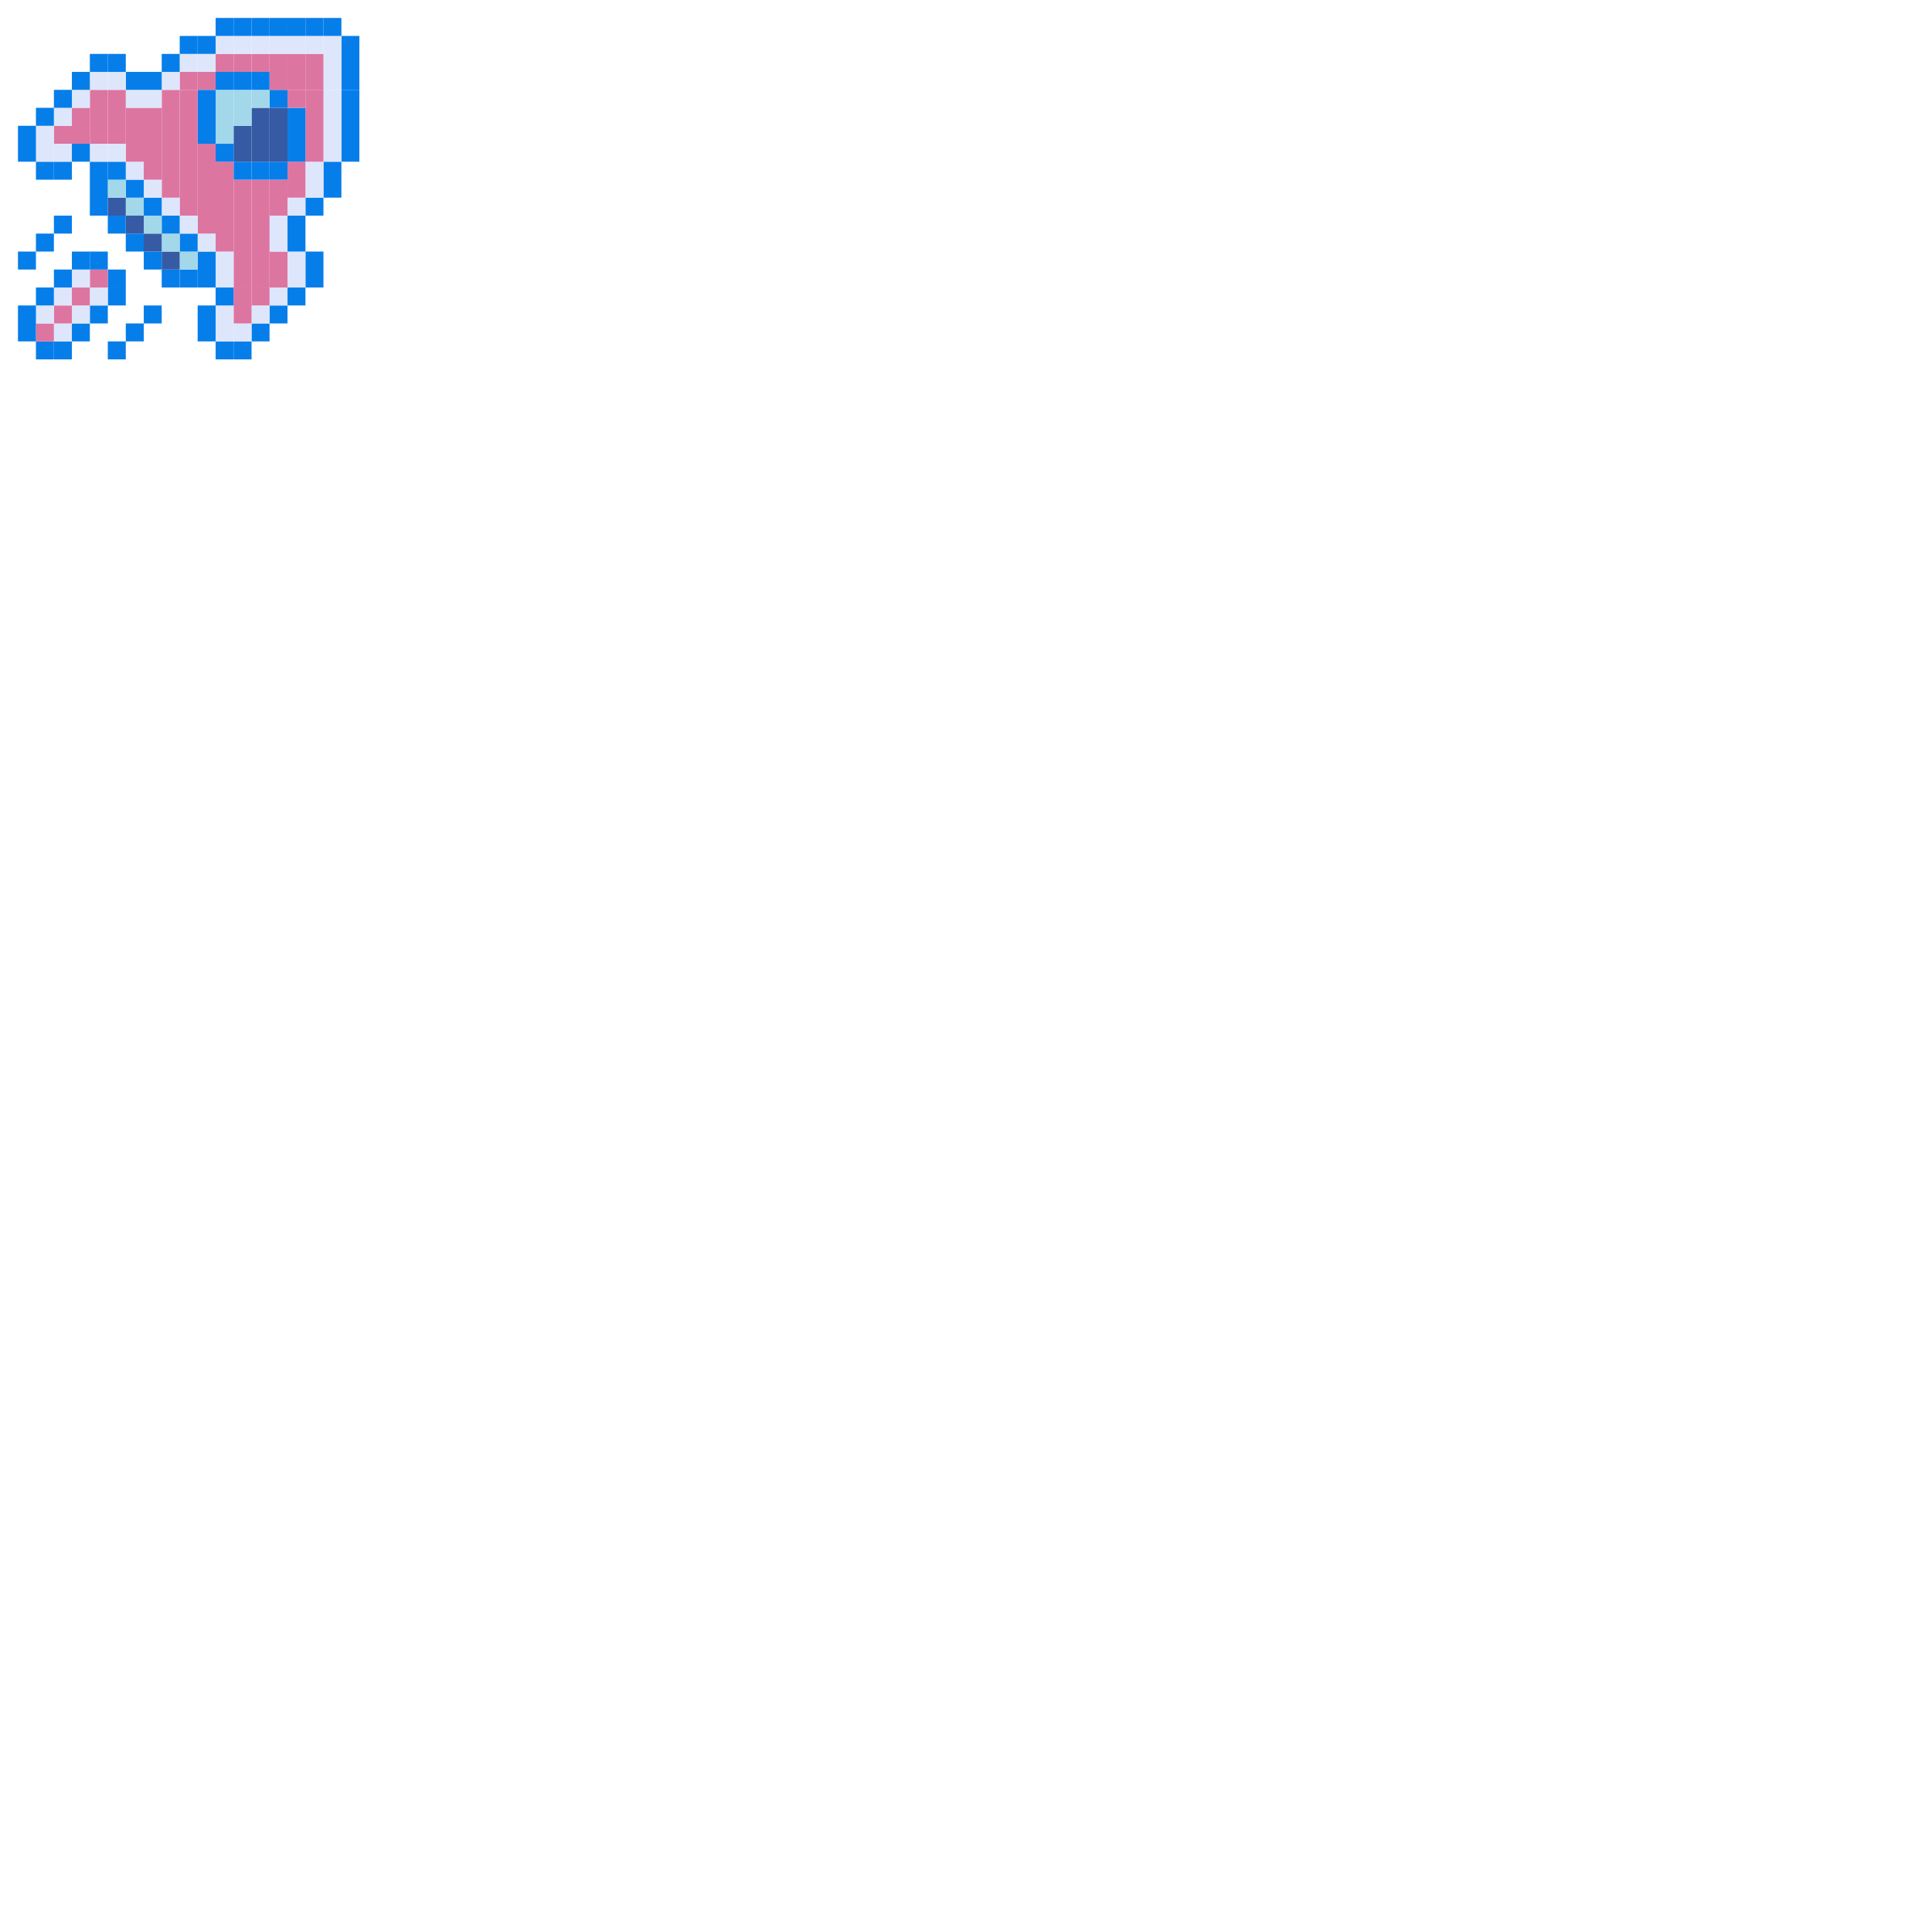
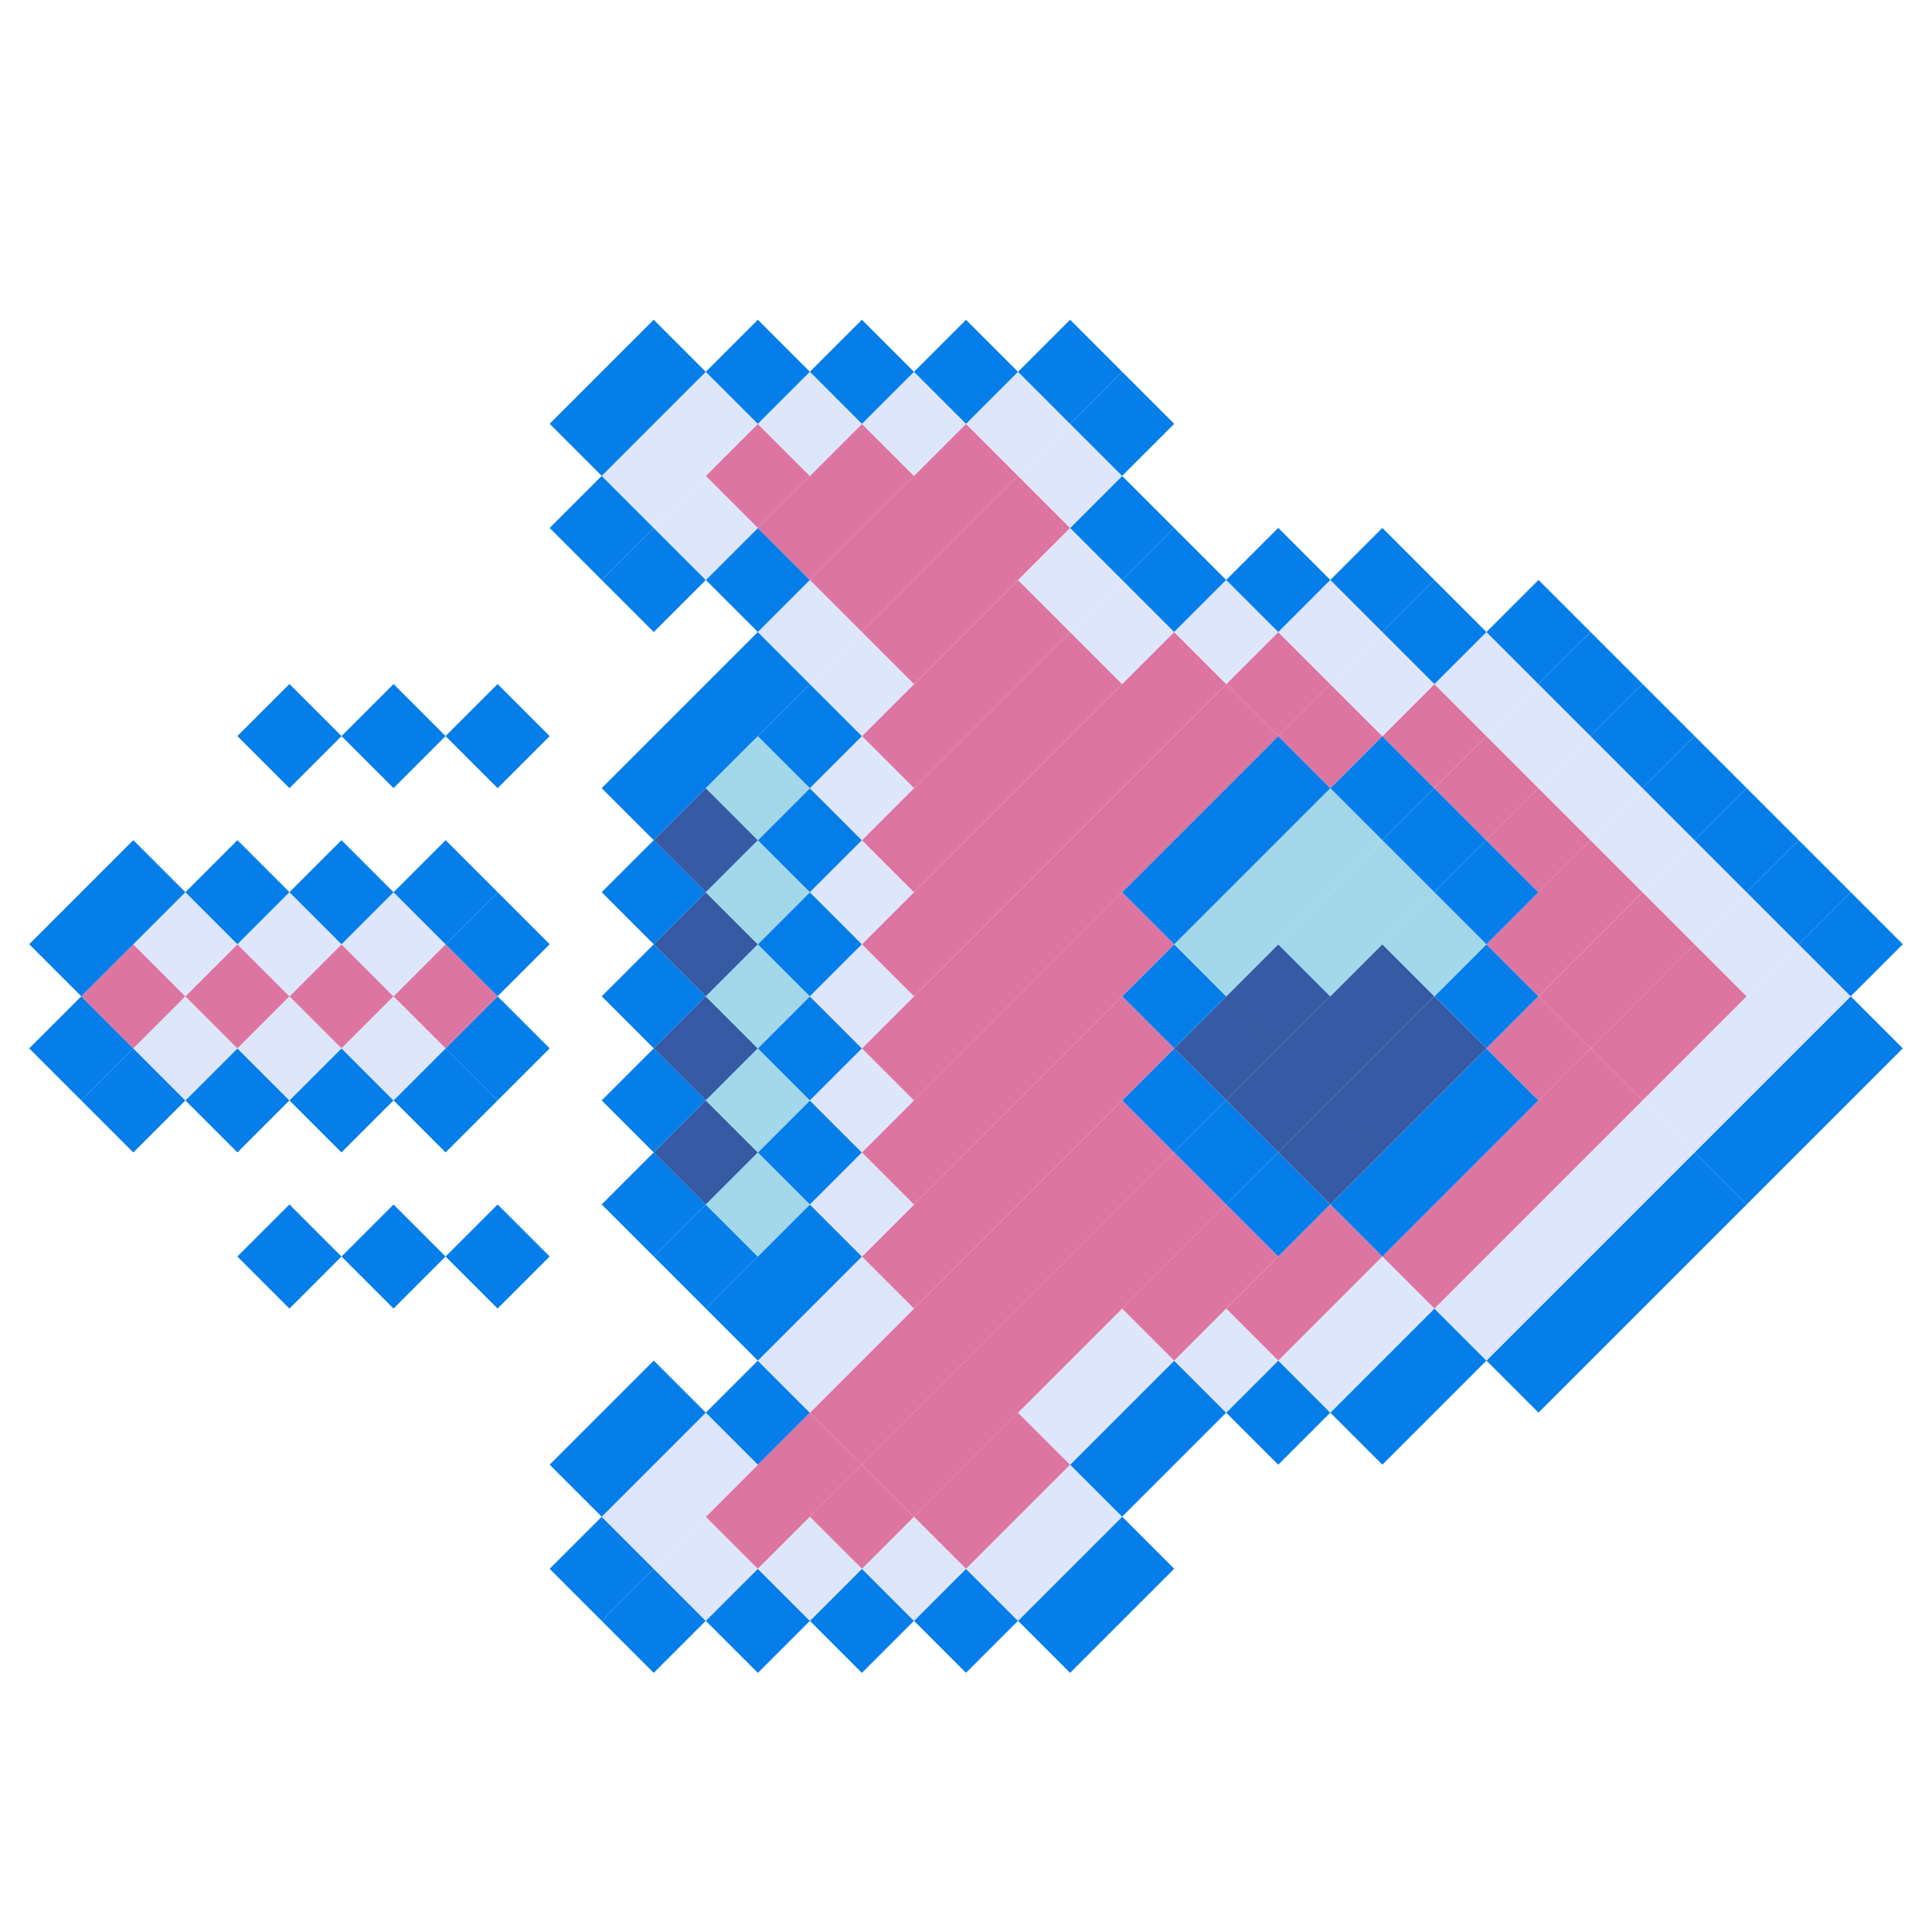
- <svg xmlns="http://www.w3.org/2000/svg" class="icon" viewBox="0 0 1024 1024" version="1.0" width="16" height="16">
-   <svg class="icon" viewBox="0 0 1024 1024" version="1.0" width="200" height="200">
-     <path d="M926.464 390.093h48.794v48.742h-48.794zM926.464 341.35h48.794v48.742h-48.794zM926.464 292.557h48.794v48.794h-48.794zM926.464 243.814h48.794v48.742h-48.794z" fill="#067EEA" />
-     <path d="M926.464 195.072h48.794v48.742h-48.794zM926.464 146.278h48.794v48.794h-48.794zM926.464 97.536h48.794v48.742h-48.794zM877.722 487.629h48.742v48.742h-48.742zM877.722 438.835h48.742v48.794h-48.742z" fill="#067EEA" />
-     <path d="M877.722 390.093h48.742v48.742h-48.742zM877.722 341.35h48.742v48.742h-48.742zM877.722 292.557h48.742v48.794h-48.742zM877.722 243.814h48.742v48.742h-48.742z" fill="#DEE6FC" />
-     <path d="M877.722 195.072h48.742v48.742h-48.742zM877.722 146.278h48.742v48.794h-48.742zM877.722 97.536h48.742v48.742h-48.742z" fill="#DEE6FC" />
-     <path d="M877.722 48.742h48.742v48.794h-48.742zM828.928 731.443h48.794v48.742h-48.794zM828.928 682.65h48.794v48.794h-48.794zM828.928 536.371h48.794v48.794h-48.794z" fill="#067EEA" />
-     <path d="M828.928 487.629h48.794v48.742h-48.794zM828.928 438.835h48.794v48.794h-48.794z" fill="#DEE6FC" />
-     <path d="M828.928 390.093h48.794v48.742h-48.794zM828.928 341.35h48.794v48.742h-48.794zM828.928 292.557h48.794v48.794h-48.794zM828.928 243.814h48.794v48.742h-48.794z" fill="#DD75A1" />
-     <path d="M828.928 195.072h48.794v48.742h-48.794zM828.928 146.278h48.794v48.794h-48.794z" fill="#DD75A1" />
-     <path d="M828.928 97.536h48.794v48.742h-48.794z" fill="#DEE6FC" />
-     <path d="M828.928 48.742h48.794v48.794h-48.794zM780.186 780.186h48.742v48.742h-48.742z" fill="#067EEA" />
-     <path d="M780.186 731.443h48.742v48.742h-48.742zM780.186 682.65h48.742v48.794h-48.742z" fill="#DEE6FC" />
-     <path d="M780.186 633.907h48.742v48.742h-48.742zM780.186 585.165h48.742v48.742h-48.742z" fill="#067EEA" />
-     <path d="M780.186 536.371h48.742v48.794h-48.742z" fill="#DEE6FC" />
-     <path d="M780.186 487.629h48.742v48.742h-48.742zM780.186 438.835h48.742v48.794h-48.742z" fill="#DD75A1" />
-     <path d="M780.186 390.093h48.742v48.742h-48.742zM780.186 341.35h48.742v48.742h-48.742zM780.186 292.557h48.742v48.794h-48.742z" fill="#067EEA" />
-     <path d="M780.186 243.814h48.742v48.742h-48.742z" fill="#DD75A1" />
-     <path d="M780.186 195.072h48.742v48.742h-48.742zM780.186 146.278h48.742v48.794h-48.742z" fill="#DD75A1" />
-     <path d="M780.186 97.536h48.742v48.742h-48.742z" fill="#DEE6FC" />
-     <path d="M780.186 48.742h48.742v48.794h-48.742zM731.443 828.928h48.742v48.794h-48.742z" fill="#067EEA" />
-     <path d="M731.443 780.186h48.742v48.742h-48.742z" fill="#DEE6FC" />
-     <path d="M731.443 731.443h48.742v48.742h-48.742zM731.443 682.65h48.742v48.794h-48.742z" fill="#DD75A1" />
-     <path d="M731.443 633.907h48.742v48.742h-48.742zM731.443 585.165h48.742v48.742h-48.742z" fill="#DEE6FC" />
-     <path d="M731.443 536.371h48.742v48.794h-48.742zM731.443 487.629h48.742v48.742h-48.742z" fill="#DD75A1" />
-     <path d="M731.443 438.835h48.742v48.794h-48.742z" fill="#067EEA" />
-     <path d="M731.443 390.093h48.742v48.742h-48.742zM731.443 341.35h48.742v48.742h-48.742zM731.443 292.557h48.742v48.794h-48.742z" fill="#375AA4" />
-     <path d="M731.443 243.814h48.742v48.742h-48.742z" fill="#067EEA" />
-     <path d="M731.443 195.072h48.742v48.742h-48.742zM731.443 146.278h48.742v48.794h-48.742z" fill="#DD75A1" />
-     <path d="M731.443 97.536h48.742v48.742h-48.742z" fill="#DEE6FC" />
-     <path d="M731.443 48.742h48.742v48.794h-48.742zM682.65 877.722h48.794v48.742h-48.794z" fill="#067EEA" />
-     <path d="M682.65 828.928h48.794v48.794h-48.794z" fill="#DEE6FC" />
-     <path d="M682.65 780.186h48.794v48.742h-48.794z" fill="#DD75A1" />
-     <path d="M682.65 731.443h48.794v48.742h-48.794zM682.65 682.65h48.794v48.794h-48.794zM682.65 633.907h48.794v48.742h-48.794zM682.65 585.165h48.794v48.742h-48.794zM682.65 536.371h48.794v48.794h-48.794zM682.65 487.629h48.794v48.742h-48.794z" fill="#DD75A1" />
-     <path d="M682.65 438.835h48.794v48.794h-48.794z" fill="#067EEA" />
-     <path d="M682.65 390.093h48.794v48.742h-48.794zM682.65 341.35h48.794v48.742h-48.794zM682.65 292.557h48.794v48.794h-48.794z" fill="#375AA4" />
-     <path d="M682.65 243.814h48.794v48.742h-48.794z" fill="#A2D8EA" />
-     <path d="M682.65 195.072h48.794v48.742h-48.794z" fill="#067EEA" />
-     <path d="M682.65 146.278h48.794v48.794h-48.794z" fill="#DD75A1" />
-     <path d="M682.65 97.536h48.794v48.742h-48.794z" fill="#DEE6FC" />
-     <path d="M682.65 48.742h48.794v48.794h-48.794zM633.907 926.464h48.742v48.794h-48.742z" fill="#067EEA" />
-     <path d="M633.907 877.722h48.742v48.742h-48.742z" fill="#DEE6FC" />
-     <path d="M633.907 828.928h48.742v48.794h-48.742zM633.907 780.186h48.742v48.742h-48.742z" fill="#DD75A1" />
-     <path d="M633.907 731.443h48.742v48.742h-48.742zM633.907 682.65h48.742v48.794h-48.742zM633.907 633.907h48.742v48.742h-48.742zM633.907 585.165h48.742v48.742h-48.742zM633.907 536.371h48.742v48.794h-48.742zM633.907 487.629h48.742v48.742h-48.742z" fill="#DD75A1" />
-     <path d="M633.907 438.835h48.742v48.794h-48.742z" fill="#067EEA" />
-     <path d="M633.907 390.093h48.742v48.742h-48.742zM633.907 341.35h48.742v48.742h-48.742z" fill="#375AA4" />
-     <path d="M633.907 292.557h48.742v48.794h-48.742zM633.907 243.814h48.742v48.742h-48.742z" fill="#A2D8EA" />
-     <path d="M633.907 195.072h48.742v48.742h-48.742z" fill="#067EEA" />
-     <path d="M633.907 146.278h48.742v48.794h-48.742z" fill="#DD75A1" />
-     <path d="M633.907 97.536h48.742v48.742h-48.742z" fill="#DEE6FC" />
-     <path d="M633.907 48.742h48.742v48.794h-48.742zM585.165 926.464h48.742v48.794h-48.742z" fill="#067EEA" />
-     <path d="M585.165 877.722h48.742v48.742h-48.742zM585.165 828.928h48.742v48.794h-48.742z" fill="#DEE6FC" />
-     <path d="M585.165 780.186h48.742v48.742h-48.742z" fill="#067EEA" />
-     <path d="M585.165 731.443h48.742v48.742h-48.742zM585.165 682.65h48.742v48.794h-48.742z" fill="#DEE6FC" />
-     <path d="M585.165 633.907h48.742v48.742h-48.742zM585.165 585.165h48.742v48.742h-48.742zM585.165 536.371h48.742v48.794h-48.742zM585.165 487.629h48.742v48.742h-48.742zM585.165 438.835h48.742v48.794h-48.742z" fill="#DD75A1" />
-     <path d="M585.165 390.093h48.742v48.742h-48.742z" fill="#067EEA" />
-     <path d="M585.165 341.35h48.742v48.742h-48.742zM585.165 292.557h48.742v48.794h-48.742zM585.165 243.814h48.742v48.742h-48.742z" fill="#A2D8EA" />
-     <path d="M585.165 195.072h48.742v48.742h-48.742z" fill="#067EEA" />
-     <path d="M585.165 146.278h48.742v48.794h-48.742z" fill="#DD75A1" />
-     <path d="M585.165 97.536h48.742v48.742h-48.742z" fill="#DEE6FC" />
-     <path d="M585.165 48.742h48.742v48.794h-48.742zM536.371 877.722h48.794v48.742h-48.794zM536.371 828.928h48.794v48.794h-48.794zM536.371 731.443h48.794v48.742h-48.794zM536.371 682.65h48.794v48.794h-48.794z" fill="#067EEA" />
-     <path d="M536.371 633.907h48.794v48.742h-48.794z" fill="#DEE6FC" />
-     <path d="M536.371 585.165h48.794v48.742h-48.794zM536.371 536.371h48.794v48.794h-48.794zM536.371 487.629h48.794v48.742h-48.794zM536.371 438.835h48.794v48.794h-48.794zM536.371 390.093h48.794v48.742h-48.794z" fill="#DD75A1" />
-     <path d="M536.371 341.35h48.794v48.742h-48.794zM536.371 292.557h48.794v48.794h-48.794zM536.371 243.814h48.794v48.742h-48.794z" fill="#067EEA" />
-     <path d="M536.371 195.072h48.794v48.742h-48.794z" fill="#DD75A1" />
-     <path d="M536.371 146.278h48.794v48.794h-48.794z" fill="#DEE6FC" />
-     <path d="M536.371 97.536h48.794v48.742h-48.794zM487.629 731.443h48.742v48.742h-48.742z" fill="#067EEA" />
-     <path d="M487.629 682.65h48.742v48.794h-48.742z" fill="#A2D8EA" />
-     <path d="M487.629 633.907h48.742v48.742h-48.742z" fill="#067EEA" />
-     <path d="M487.629 585.165h48.742v48.742h-48.742z" fill="#DEE6FC" />
-     <path d="M487.629 536.371h48.742v48.794h-48.742zM487.629 487.629h48.742v48.742h-48.742zM487.629 438.835h48.742v48.794h-48.742zM487.629 390.093h48.742v48.742h-48.742zM487.629 341.35h48.742v48.742h-48.742zM487.629 292.557h48.742v48.794h-48.742zM487.629 243.814h48.742v48.742h-48.742z" fill="#DD75A1" />
-     <path d="M487.629 195.072h48.742v48.742h-48.742z" fill="#DD75A1" />
-     <path d="M487.629 146.278h48.742v48.794h-48.742z" fill="#DEE6FC" />
-     <path d="M487.629 97.536h48.742v48.742h-48.742zM438.835 731.443h48.794v48.742h-48.794z" fill="#067EEA" />
-     <path d="M438.835 682.65h48.794v48.794h-48.794z" fill="#375AA4" />
-     <path d="M438.835 633.907h48.794v48.742h-48.794z" fill="#A2D8EA" />
-     <path d="M438.835 585.165h48.794v48.742h-48.794z" fill="#067EEA" />
-     <path d="M438.835 536.371h48.794v48.794h-48.794z" fill="#DEE6FC" />
-     <path d="M438.835 487.629h48.794v48.742h-48.794zM438.835 438.835h48.794v48.794h-48.794zM438.835 390.093h48.794v48.742h-48.794zM438.835 341.35h48.794v48.742h-48.794zM438.835 292.557h48.794v48.794h-48.794zM438.835 243.814h48.794v48.742h-48.794z" fill="#DD75A1" />
-     <path d="M438.835 195.072h48.794v48.742h-48.794z" fill="#DEE6FC" />
-     <path d="M438.835 146.278h48.794v48.794h-48.794zM390.093 828.928h48.742v48.794h-48.742zM390.093 682.65h48.742v48.794h-48.742z" fill="#067EEA" />
-     <path d="M390.093 633.907h48.742v48.742h-48.742z" fill="#375AA4" />
-     <path d="M390.093 585.165h48.742v48.742h-48.742z" fill="#A2D8EA" />
-     <path d="M390.093 536.371h48.742v48.794h-48.742z" fill="#067EEA" />
-     <path d="M390.093 487.629h48.742v48.742h-48.742z" fill="#DEE6FC" />
-     <path d="M390.093 438.835h48.742v48.794h-48.742zM390.093 390.093h48.742v48.742h-48.742zM390.093 341.35h48.742v48.742h-48.742zM390.093 292.557h48.742v48.794h-48.742z" fill="#DD75A1" />
-     <path d="M390.093 243.814h48.742v48.742h-48.742z" fill="#DEE6FC" />
-     <path d="M390.093 195.072h48.742v48.742h-48.742zM341.35 877.722h48.742v48.742h-48.742zM341.35 633.907h48.742v48.742h-48.742z" fill="#067EEA" />
-     <path d="M341.35 585.165h48.742v48.742h-48.742z" fill="#375AA4" />
-     <path d="M341.35 536.371h48.742v48.794h-48.742z" fill="#A2D8EA" />
-     <path d="M341.35 487.629h48.742v48.742h-48.742z" fill="#067EEA" />
-     <path d="M341.35 438.835h48.742v48.794h-48.742z" fill="#DEE6FC" />
-     <path d="M341.35 390.093h48.742v48.742h-48.742zM341.35 341.35h48.742v48.742h-48.742zM341.35 292.557h48.742v48.794h-48.742z" fill="#DD75A1" />
-     <path d="M341.35 243.814h48.742v48.742h-48.742z" fill="#DEE6FC" />
-     <path d="M341.35 195.072h48.742v48.742h-48.742zM292.557 926.464h48.794v48.794h-48.794zM292.557 780.186h48.794v48.742h-48.794z" fill="#067EEA" />
-     <path d="M292.557 731.443h48.794v48.742h-48.794zM292.557 585.165h48.794v48.742h-48.794z" fill="#067EEA" />
-     <path d="M292.557 536.371h48.794v48.794h-48.794z" fill="#375AA4" />
-     <path d="M292.557 487.629h48.794v48.742h-48.794z" fill="#A2D8EA" />
-     <path d="M292.557 438.835h48.794v48.794h-48.794z" fill="#067EEA" />
-     <path d="M292.557 390.093h48.794v48.742h-48.794z" fill="#DEE6FC" />
-     <path d="M292.557 341.35h48.794v48.742h-48.794zM292.557 292.557h48.794v48.794h-48.794zM292.557 243.814h48.794v48.742h-48.794z" fill="#DD75A1" />
-     <path d="M292.557 195.072h48.794v48.742h-48.794z" fill="#DEE6FC" />
-     <path d="M292.557 146.278h48.794v48.794h-48.794zM243.814 828.928h48.742v48.794h-48.742z" fill="#067EEA" />
-     <path d="M243.814 780.186h48.742v48.742h-48.742z" fill="#DEE6FC" />
-     <path d="M243.814 731.443h48.742v48.742h-48.742z" fill="#DD75A1" />
-     <path d="M243.814 682.65h48.742v48.794h-48.742zM243.814 536.371h48.742v48.794h-48.742zM243.814 487.629h48.742v48.742h-48.742zM243.814 438.835h48.742v48.794h-48.742z" fill="#067EEA" />
-     <path d="M243.814 390.093h48.742v48.742h-48.742z" fill="#DEE6FC" />
-     <path d="M243.814 341.35h48.742v48.742h-48.742zM243.814 292.557h48.742v48.794h-48.742zM243.814 243.814h48.742v48.742h-48.742z" fill="#DD75A1" />
-     <path d="M243.814 195.072h48.742v48.742h-48.742z" fill="#DEE6FC" />
-     <path d="M243.814 146.278h48.742v48.794h-48.742zM195.072 877.722h48.742v48.742H195.072z" fill="#067EEA" />
-     <path d="M195.072 828.928h48.742v48.794H195.072z" fill="#DEE6FC" />
-     <path d="M195.072 780.186h48.742v48.742H195.072z" fill="#DD75A1" />
-     <path d="M195.072 731.443h48.742v48.742H195.072z" fill="#DEE6FC" />
-     <path d="M195.072 682.65h48.742v48.794H195.072zM195.072 390.093h48.742v48.742H195.072z" fill="#067EEA" />
-     <path d="M195.072 341.35h48.742v48.742H195.072zM195.072 292.557h48.742v48.794H195.072z" fill="#DD75A1" />
-     <path d="M195.072 243.814h48.742v48.742H195.072z" fill="#DEE6FC" />
-     <path d="M195.072 195.072h48.742v48.742H195.072zM146.278 926.464h48.794v48.794h-48.794z" fill="#067EEA" />
-     <path d="M146.278 877.722h48.794v48.742h-48.794z" fill="#DEE6FC" />
-     <path d="M146.278 828.928h48.794v48.794h-48.794z" fill="#DD75A1" />
-     <path d="M146.278 780.186h48.794v48.742h-48.794z" fill="#DEE6FC" />
-     <path d="M146.278 731.443h48.794v48.742h-48.794zM146.278 585.165h48.794v48.742h-48.794zM146.278 438.835h48.794v48.794h-48.794z" fill="#067EEA" />
-     <path d="M146.278 390.093h48.794v48.742h-48.794z" fill="#DEE6FC" />
-     <path d="M146.278 341.35h48.794v48.742h-48.794z" fill="#DD75A1" />
-     <path d="M146.278 292.557h48.794v48.794h-48.794z" fill="#DEE6FC" />
-     <path d="M146.278 243.814h48.794v48.742h-48.794zM97.536 926.464h48.742v48.794h-48.742z" fill="#067EEA" />
-     <path d="M97.536 877.722h48.742v48.742h-48.742z" fill="#DD75A1" />
-     <path d="M97.536 828.928h48.742v48.794h-48.742z" fill="#DEE6FC" />
-     <path d="M97.536 780.186h48.742v48.742h-48.742zM97.536 633.907h48.742v48.742h-48.742zM97.536 438.835h48.742v48.794h-48.742z" fill="#067EEA" />
-     <path d="M97.536 390.093h48.742v48.742h-48.742zM97.536 341.35h48.742v48.742h-48.742z" fill="#DEE6FC" />
-     <path d="M97.536 292.557h48.742v48.794h-48.742zM48.742 877.722h48.794v48.742H48.742zM48.742 828.928h48.794v48.794H48.742zM48.742 682.65h48.794v48.794H48.742zM48.742 390.093h48.794v48.742H48.742zM48.742 341.35h48.794v48.742H48.742z" fill="#067EEA" />
-   </svg>
+ <svg xmlns="http://www.w3.org/2000/svg" viewBox="0 0 20 20">
+   <g transform="translate(10,-1) rotate(45) scale(0.8)">
+     <svg class="icon" viewBox="0 0 1024 1024" version="1.0" width="20" height="20">
+       <path d="M926.464 390.093h48.794v48.742h-48.794zM926.464 341.35h48.794v48.742h-48.794zM926.464 292.557h48.794v48.794h-48.794zM926.464 243.814h48.794v48.742h-48.794z" fill="#067EEA" />
+       <path d="M926.464 195.072h48.794v48.742h-48.794zM926.464 146.278h48.794v48.794h-48.794zM926.464 97.536h48.794v48.742h-48.794zM877.722 487.629h48.742v48.742h-48.742zM877.722 438.835h48.742v48.794h-48.742z" fill="#067EEA" />
+       <path d="M877.722 390.093h48.742v48.742h-48.742zM877.722 341.35h48.742v48.742h-48.742zM877.722 292.557h48.742v48.794h-48.742zM877.722 243.814h48.742v48.742h-48.742z" fill="#DEE6FC" />
+       <path d="M877.722 195.072h48.742v48.742h-48.742zM877.722 146.278h48.742v48.794h-48.742zM877.722 97.536h48.742v48.742h-48.742z" fill="#DEE6FC" />
+       <path d="M877.722 48.742h48.742v48.794h-48.742zM828.928 731.443h48.794v48.742h-48.794zM828.928 682.65h48.794v48.794h-48.794zM828.928 536.371h48.794v48.794h-48.794z" fill="#067EEA" />
+       <path d="M828.928 487.629h48.794v48.742h-48.794zM828.928 438.835h48.794v48.794h-48.794z" fill="#DEE6FC" />
+       <path d="M828.928 390.093h48.794v48.742h-48.794zM828.928 341.35h48.794v48.742h-48.794zM828.928 292.557h48.794v48.794h-48.794zM828.928 243.814h48.794v48.742h-48.794z" fill="#DD75A1" />
+       <path d="M828.928 195.072h48.794v48.742h-48.794zM828.928 146.278h48.794v48.794h-48.794z" fill="#DD75A1" />
+       <path d="M828.928 97.536h48.794v48.742h-48.794z" fill="#DEE6FC" />
+       <path d="M828.928 48.742h48.794v48.794h-48.794zM780.186 780.186h48.742v48.742h-48.742z" fill="#067EEA" />
+       <path d="M780.186 731.443h48.742v48.742h-48.742zM780.186 682.65h48.742v48.794h-48.742z" fill="#DEE6FC" />
+       <path d="M780.186 633.907h48.742v48.742h-48.742zM780.186 585.165h48.742v48.742h-48.742z" fill="#067EEA" />
+       <path d="M780.186 536.371h48.742v48.794h-48.742z" fill="#DEE6FC" />
+       <path d="M780.186 487.629h48.742v48.742h-48.742zM780.186 438.835h48.742v48.794h-48.742z" fill="#DD75A1" />
+       <path d="M780.186 390.093h48.742v48.742h-48.742zM780.186 341.35h48.742v48.742h-48.742zM780.186 292.557h48.742v48.794h-48.742z" fill="#067EEA" />
+       <path d="M780.186 243.814h48.742v48.742h-48.742z" fill="#DD75A1" />
+       <path d="M780.186 195.072h48.742v48.742h-48.742zM780.186 146.278h48.742v48.794h-48.742z" fill="#DD75A1" />
+       <path d="M780.186 97.536h48.742v48.742h-48.742z" fill="#DEE6FC" />
+       <path d="M780.186 48.742h48.742v48.794h-48.742zM731.443 828.928h48.742v48.794h-48.742z" fill="#067EEA" />
+       <path d="M731.443 780.186h48.742v48.742h-48.742z" fill="#DEE6FC" />
+       <path d="M731.443 731.443h48.742v48.742h-48.742zM731.443 682.65h48.742v48.794h-48.742z" fill="#DD75A1" />
+       <path d="M731.443 633.907h48.742v48.742h-48.742zM731.443 585.165h48.742v48.742h-48.742z" fill="#DEE6FC" />
+       <path d="M731.443 536.371h48.742v48.794h-48.742zM731.443 487.629h48.742v48.742h-48.742z" fill="#DD75A1" />
+       <path d="M731.443 438.835h48.742v48.794h-48.742z" fill="#067EEA" />
+       <path d="M731.443 390.093h48.742v48.742h-48.742zM731.443 341.35h48.742v48.742h-48.742zM731.443 292.557h48.742v48.794h-48.742z" fill="#375AA4" />
+       <path d="M731.443 243.814h48.742v48.742h-48.742z" fill="#067EEA" />
+       <path d="M731.443 195.072h48.742v48.742h-48.742zM731.443 146.278h48.742v48.794h-48.742z" fill="#DD75A1" />
+       <path d="M731.443 97.536h48.742v48.742h-48.742z" fill="#DEE6FC" />
+       <path d="M731.443 48.742h48.742v48.794h-48.742zM682.65 877.722h48.794v48.742h-48.794z" fill="#067EEA" />
+       <path d="M682.65 828.928h48.794v48.794h-48.794z" fill="#DEE6FC" />
+       <path d="M682.65 780.186h48.794v48.742h-48.794z" fill="#DD75A1" />
+       <path d="M682.65 731.443h48.794v48.742h-48.794zM682.65 682.65h48.794v48.794h-48.794zM682.65 633.907h48.794v48.742h-48.794zM682.65 585.165h48.794v48.742h-48.794zM682.65 536.371h48.794v48.794h-48.794zM682.65 487.629h48.794v48.742h-48.794z" fill="#DD75A1" />
+       <path d="M682.65 438.835h48.794v48.794h-48.794z" fill="#067EEA" />
+       <path d="M682.65 390.093h48.794v48.742h-48.794zM682.65 341.35h48.794v48.742h-48.794zM682.65 292.557h48.794v48.794h-48.794z" fill="#375AA4" />
+       <path d="M682.65 243.814h48.794v48.742h-48.794z" fill="#A2D8EA" />
+       <path d="M682.65 195.072h48.794v48.742h-48.794z" fill="#067EEA" />
+       <path d="M682.65 146.278h48.794v48.794h-48.794z" fill="#DD75A1" />
+       <path d="M682.65 97.536h48.794v48.742h-48.794z" fill="#DEE6FC" />
+       <path d="M682.65 48.742h48.794v48.794h-48.794zM633.907 926.464h48.742v48.794h-48.742z" fill="#067EEA" />
+       <path d="M633.907 877.722h48.742v48.742h-48.742z" fill="#DEE6FC" />
+       <path d="M633.907 828.928h48.742v48.794h-48.742zM633.907 780.186h48.742v48.742h-48.742z" fill="#DD75A1" />
+       <path d="M633.907 731.443h48.742v48.742h-48.742zM633.907 682.65h48.742v48.794h-48.742zM633.907 633.907h48.742v48.742h-48.742zM633.907 585.165h48.742v48.742h-48.742zM633.907 536.371h48.742v48.794h-48.742zM633.907 487.629h48.742v48.742h-48.742z" fill="#DD75A1" />
+       <path d="M633.907 438.835h48.742v48.794h-48.742z" fill="#067EEA" />
+       <path d="M633.907 390.093h48.742v48.742h-48.742zM633.907 341.35h48.742v48.742h-48.742z" fill="#375AA4" />
+       <path d="M633.907 292.557h48.742v48.794h-48.742zM633.907 243.814h48.742v48.742h-48.742z" fill="#A2D8EA" />
+       <path d="M633.907 195.072h48.742v48.742h-48.742z" fill="#067EEA" />
+       <path d="M633.907 146.278h48.742v48.794h-48.742z" fill="#DD75A1" />
+       <path d="M633.907 97.536h48.742v48.742h-48.742z" fill="#DEE6FC" />
+       <path d="M633.907 48.742h48.742v48.794h-48.742zM585.165 926.464h48.742v48.794h-48.742z" fill="#067EEA" />
+       <path d="M585.165 877.722h48.742v48.742h-48.742zM585.165 828.928h48.742v48.794h-48.742z" fill="#DEE6FC" />
+       <path d="M585.165 780.186h48.742v48.742h-48.742z" fill="#067EEA" />
+       <path d="M585.165 731.443h48.742v48.742h-48.742zM585.165 682.65h48.742v48.794h-48.742z" fill="#DEE6FC" />
+       <path d="M585.165 633.907h48.742v48.742h-48.742zM585.165 585.165h48.742v48.742h-48.742zM585.165 536.371h48.742v48.794h-48.742zM585.165 487.629h48.742v48.742h-48.742zM585.165 438.835h48.742v48.794h-48.742z" fill="#DD75A1" />
+       <path d="M585.165 390.093h48.742v48.742h-48.742z" fill="#067EEA" />
+       <path d="M585.165 341.35h48.742v48.742h-48.742zM585.165 292.557h48.742v48.794h-48.742zM585.165 243.814h48.742v48.742h-48.742z" fill="#A2D8EA" />
+       <path d="M585.165 195.072h48.742v48.742h-48.742z" fill="#067EEA" />
+       <path d="M585.165 146.278h48.742v48.794h-48.742z" fill="#DD75A1" />
+       <path d="M585.165 97.536h48.742v48.742h-48.742z" fill="#DEE6FC" />
+       <path d="M585.165 48.742h48.742v48.794h-48.742zM536.371 877.722h48.794v48.742h-48.794zM536.371 828.928h48.794v48.794h-48.794zM536.371 731.443h48.794v48.742h-48.794zM536.371 682.65h48.794v48.794h-48.794z" fill="#067EEA" />
+       <path d="M536.371 633.907h48.794v48.742h-48.794z" fill="#DEE6FC" />
+       <path d="M536.371 585.165h48.794v48.742h-48.794zM536.371 536.371h48.794v48.794h-48.794zM536.371 487.629h48.794v48.742h-48.794zM536.371 438.835h48.794v48.794h-48.794zM536.371 390.093h48.794v48.742h-48.794z" fill="#DD75A1" />
+       <path d="M536.371 341.35h48.794v48.742h-48.794zM536.371 292.557h48.794v48.794h-48.794zM536.371 243.814h48.794v48.742h-48.794z" fill="#067EEA" />
+       <path d="M536.371 195.072h48.794v48.742h-48.794z" fill="#DD75A1" />
+       <path d="M536.371 146.278h48.794v48.794h-48.794z" fill="#DEE6FC" />
+       <path d="M536.371 97.536h48.794v48.742h-48.794zM487.629 731.443h48.742v48.742h-48.742z" fill="#067EEA" />
+       <path d="M487.629 682.65h48.742v48.794h-48.742z" fill="#A2D8EA" />
+       <path d="M487.629 633.907h48.742v48.742h-48.742z" fill="#067EEA" />
+       <path d="M487.629 585.165h48.742v48.742h-48.742z" fill="#DEE6FC" />
+       <path d="M487.629 536.371h48.742v48.794h-48.742zM487.629 487.629h48.742v48.742h-48.742zM487.629 438.835h48.742v48.794h-48.742zM487.629 390.093h48.742v48.742h-48.742zM487.629 341.35h48.742v48.742h-48.742zM487.629 292.557h48.742v48.794h-48.742zM487.629 243.814h48.742v48.742h-48.742z" fill="#DD75A1" />
+       <path d="M487.629 195.072h48.742v48.742h-48.742z" fill="#DD75A1" />
+       <path d="M487.629 146.278h48.742v48.794h-48.742z" fill="#DEE6FC" />
+       <path d="M487.629 97.536h48.742v48.742h-48.742zM438.835 731.443h48.794v48.742h-48.794z" fill="#067EEA" />
+       <path d="M438.835 682.65h48.794v48.794h-48.794z" fill="#375AA4" />
+       <path d="M438.835 633.907h48.794v48.742h-48.794z" fill="#A2D8EA" />
+       <path d="M438.835 585.165h48.794v48.742h-48.794z" fill="#067EEA" />
+       <path d="M438.835 536.371h48.794v48.794h-48.794z" fill="#DEE6FC" />
+       <path d="M438.835 487.629h48.794v48.742h-48.794zM438.835 438.835h48.794v48.794h-48.794zM438.835 390.093h48.794v48.742h-48.794zM438.835 341.35h48.794v48.742h-48.794zM438.835 292.557h48.794v48.794h-48.794zM438.835 243.814h48.794v48.742h-48.794z" fill="#DD75A1" />
+       <path d="M438.835 195.072h48.794v48.742h-48.794z" fill="#DEE6FC" />
+       <path d="M438.835 146.278h48.794v48.794h-48.794zM390.093 828.928h48.742v48.794h-48.742zM390.093 682.65h48.742v48.794h-48.742z" fill="#067EEA" />
+       <path d="M390.093 633.907h48.742v48.742h-48.742z" fill="#375AA4" />
+       <path d="M390.093 585.165h48.742v48.742h-48.742z" fill="#A2D8EA" />
+       <path d="M390.093 536.371h48.742v48.794h-48.742z" fill="#067EEA" />
+       <path d="M390.093 487.629h48.742v48.742h-48.742z" fill="#DEE6FC" />
+       <path d="M390.093 438.835h48.742v48.794h-48.742zM390.093 390.093h48.742v48.742h-48.742zM390.093 341.35h48.742v48.742h-48.742zM390.093 292.557h48.742v48.794h-48.742z" fill="#DD75A1" />
+       <path d="M390.093 243.814h48.742v48.742h-48.742z" fill="#DEE6FC" />
+       <path d="M390.093 195.072h48.742v48.742h-48.742zM341.35 877.722h48.742v48.742h-48.742zM341.35 633.907h48.742v48.742h-48.742z" fill="#067EEA" />
+       <path d="M341.35 585.165h48.742v48.742h-48.742z" fill="#375AA4" />
+       <path d="M341.35 536.371h48.742v48.794h-48.742z" fill="#A2D8EA" />
+       <path d="M341.35 487.629h48.742v48.742h-48.742z" fill="#067EEA" />
+       <path d="M341.35 438.835h48.742v48.794h-48.742z" fill="#DEE6FC" />
+       <path d="M341.35 390.093h48.742v48.742h-48.742zM341.35 341.35h48.742v48.742h-48.742zM341.35 292.557h48.742v48.794h-48.742z" fill="#DD75A1" />
+       <path d="M341.35 243.814h48.742v48.742h-48.742z" fill="#DEE6FC" />
+       <path d="M341.35 195.072h48.742v48.742h-48.742zM292.557 926.464h48.794v48.794h-48.794zM292.557 780.186h48.794v48.742h-48.794z" fill="#067EEA" />
+       <path d="M292.557 731.443h48.794v48.742h-48.794zM292.557 585.165h48.794v48.742h-48.794z" fill="#067EEA" />
+       <path d="M292.557 536.371h48.794v48.794h-48.794z" fill="#375AA4" />
+       <path d="M292.557 487.629h48.794v48.742h-48.794z" fill="#A2D8EA" />
+       <path d="M292.557 438.835h48.794v48.794h-48.794z" fill="#067EEA" />
+       <path d="M292.557 390.093h48.794v48.742h-48.794z" fill="#DEE6FC" />
+       <path d="M292.557 341.35h48.794v48.742h-48.794zM292.557 292.557h48.794v48.794h-48.794zM292.557 243.814h48.794v48.742h-48.794z" fill="#DD75A1" />
+       <path d="M292.557 195.072h48.794v48.742h-48.794z" fill="#DEE6FC" />
+       <path d="M292.557 146.278h48.794v48.794h-48.794zM243.814 828.928h48.742v48.794h-48.742z" fill="#067EEA" />
+       <path d="M243.814 780.186h48.742v48.742h-48.742z" fill="#DEE6FC" />
+       <path d="M243.814 731.443h48.742v48.742h-48.742z" fill="#DD75A1" />
+       <path d="M243.814 682.65h48.742v48.794h-48.742zM243.814 536.371h48.742v48.794h-48.742zM243.814 487.629h48.742v48.742h-48.742zM243.814 438.835h48.742v48.794h-48.742z" fill="#067EEA" />
+       <path d="M243.814 390.093h48.742v48.742h-48.742z" fill="#DEE6FC" />
+       <path d="M243.814 341.35h48.742v48.742h-48.742zM243.814 292.557h48.742v48.794h-48.742zM243.814 243.814h48.742v48.742h-48.742z" fill="#DD75A1" />
+       <path d="M243.814 195.072h48.742v48.742h-48.742z" fill="#DEE6FC" />
+       <path d="M243.814 146.278h48.742v48.794h-48.742zM195.072 877.722h48.742v48.742H195.072z" fill="#067EEA" />
+       <path d="M195.072 828.928h48.742v48.794H195.072z" fill="#DEE6FC" />
+       <path d="M195.072 780.186h48.742v48.742H195.072z" fill="#DD75A1" />
+       <path d="M195.072 731.443h48.742v48.742H195.072z" fill="#DEE6FC" />
+       <path d="M195.072 682.65h48.742v48.794H195.072zM195.072 390.093h48.742v48.742H195.072z" fill="#067EEA" />
+       <path d="M195.072 341.35h48.742v48.742H195.072zM195.072 292.557h48.742v48.794H195.072z" fill="#DD75A1" />
+       <path d="M195.072 243.814h48.742v48.742H195.072z" fill="#DEE6FC" />
+       <path d="M195.072 195.072h48.742v48.742H195.072zM146.278 926.464h48.794v48.794h-48.794z" fill="#067EEA" />
+       <path d="M146.278 877.722h48.794v48.742h-48.794z" fill="#DEE6FC" />
+       <path d="M146.278 828.928h48.794v48.794h-48.794z" fill="#DD75A1" />
+       <path d="M146.278 780.186h48.794v48.742h-48.794z" fill="#DEE6FC" />
+       <path d="M146.278 731.443h48.794v48.742h-48.794zM146.278 585.165h48.794v48.742h-48.794zM146.278 438.835h48.794v48.794h-48.794z" fill="#067EEA" />
+       <path d="M146.278 390.093h48.794v48.742h-48.794z" fill="#DEE6FC" />
+       <path d="M146.278 341.35h48.794v48.742h-48.794z" fill="#DD75A1" />
+       <path d="M146.278 292.557h48.794v48.794h-48.794z" fill="#DEE6FC" />
+       <path d="M146.278 243.814h48.794v48.742h-48.794zM97.536 926.464h48.742v48.794h-48.742z" fill="#067EEA" />
+       <path d="M97.536 877.722h48.742v48.742h-48.742z" fill="#DD75A1" />
+       <path d="M97.536 828.928h48.742v48.794h-48.742z" fill="#DEE6FC" />
+       <path d="M97.536 780.186h48.742v48.742h-48.742zM97.536 633.907h48.742v48.742h-48.742zM97.536 438.835h48.742v48.794h-48.742z" fill="#067EEA" />
+       <path d="M97.536 390.093h48.742v48.742h-48.742zM97.536 341.35h48.742v48.742h-48.742z" fill="#DEE6FC" />
+       <path d="M97.536 292.557h48.742v48.794h-48.742zM48.742 877.722h48.794v48.742H48.742zM48.742 828.928h48.794v48.794H48.742zM48.742 682.65h48.794v48.794H48.742zM48.742 390.093h48.794v48.742H48.742zM48.742 341.35h48.794v48.742H48.742z" fill="#067EEA" />
+     </svg>
+   </g>
</svg>
